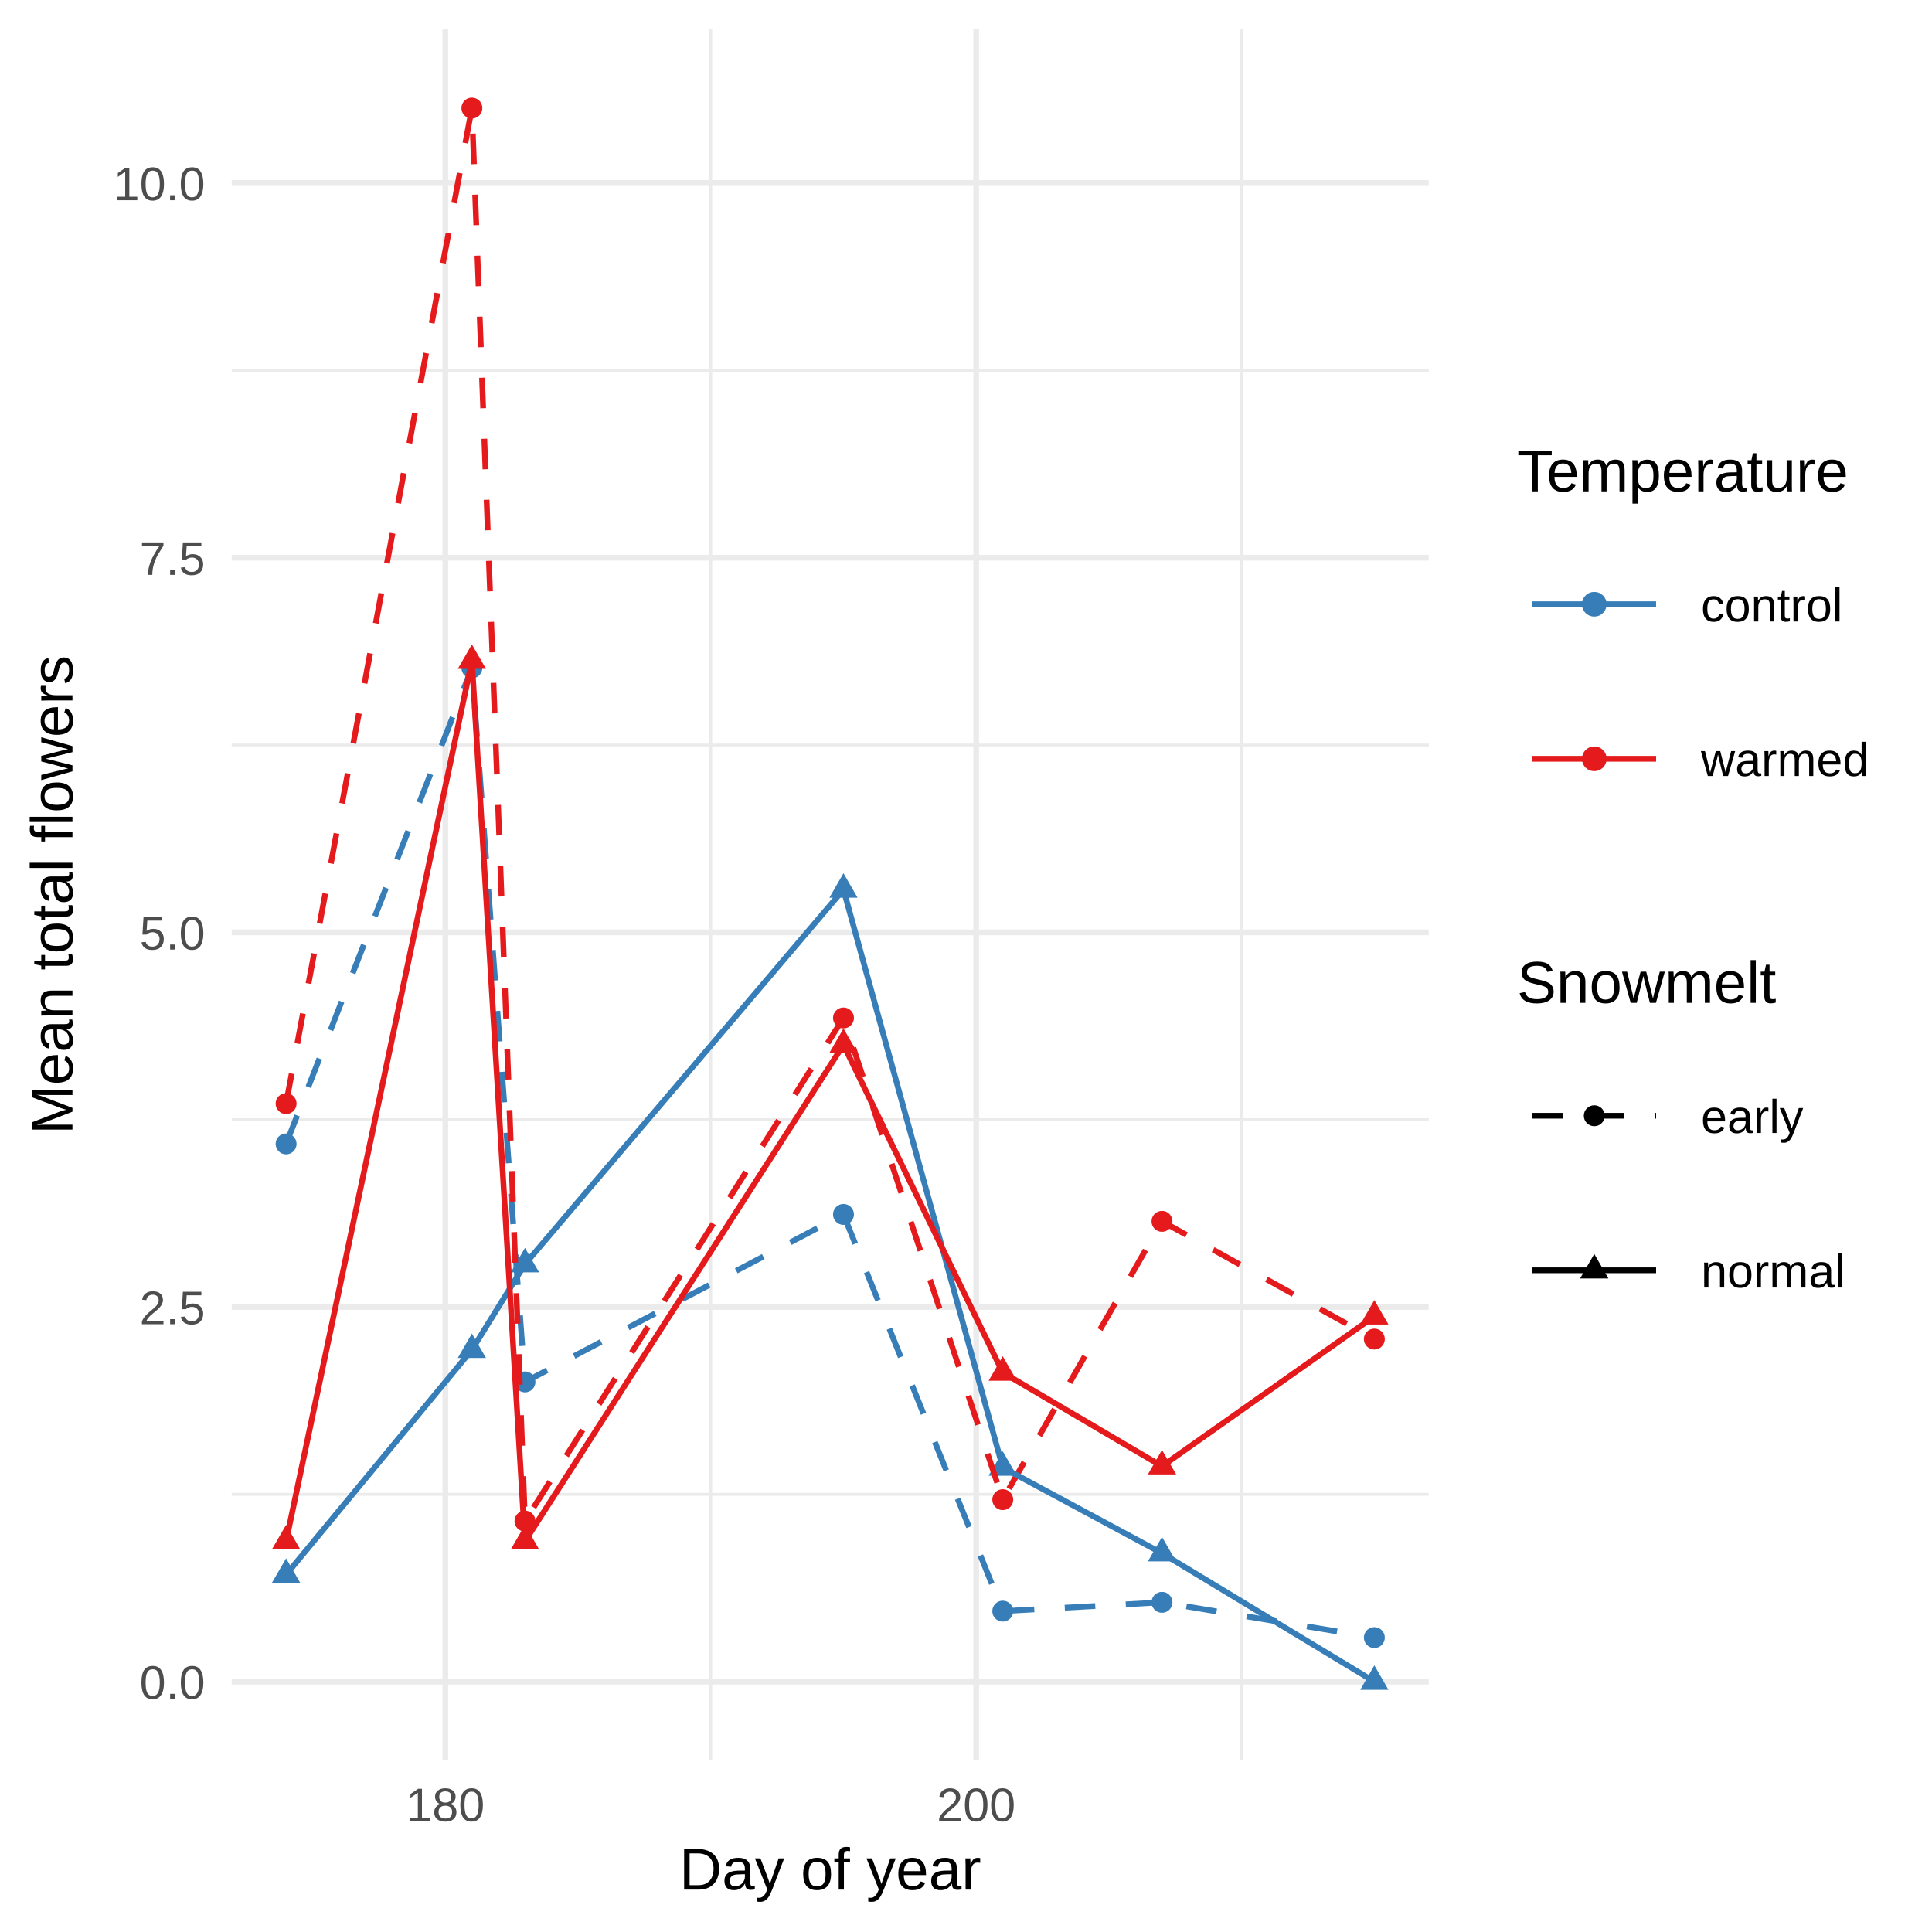
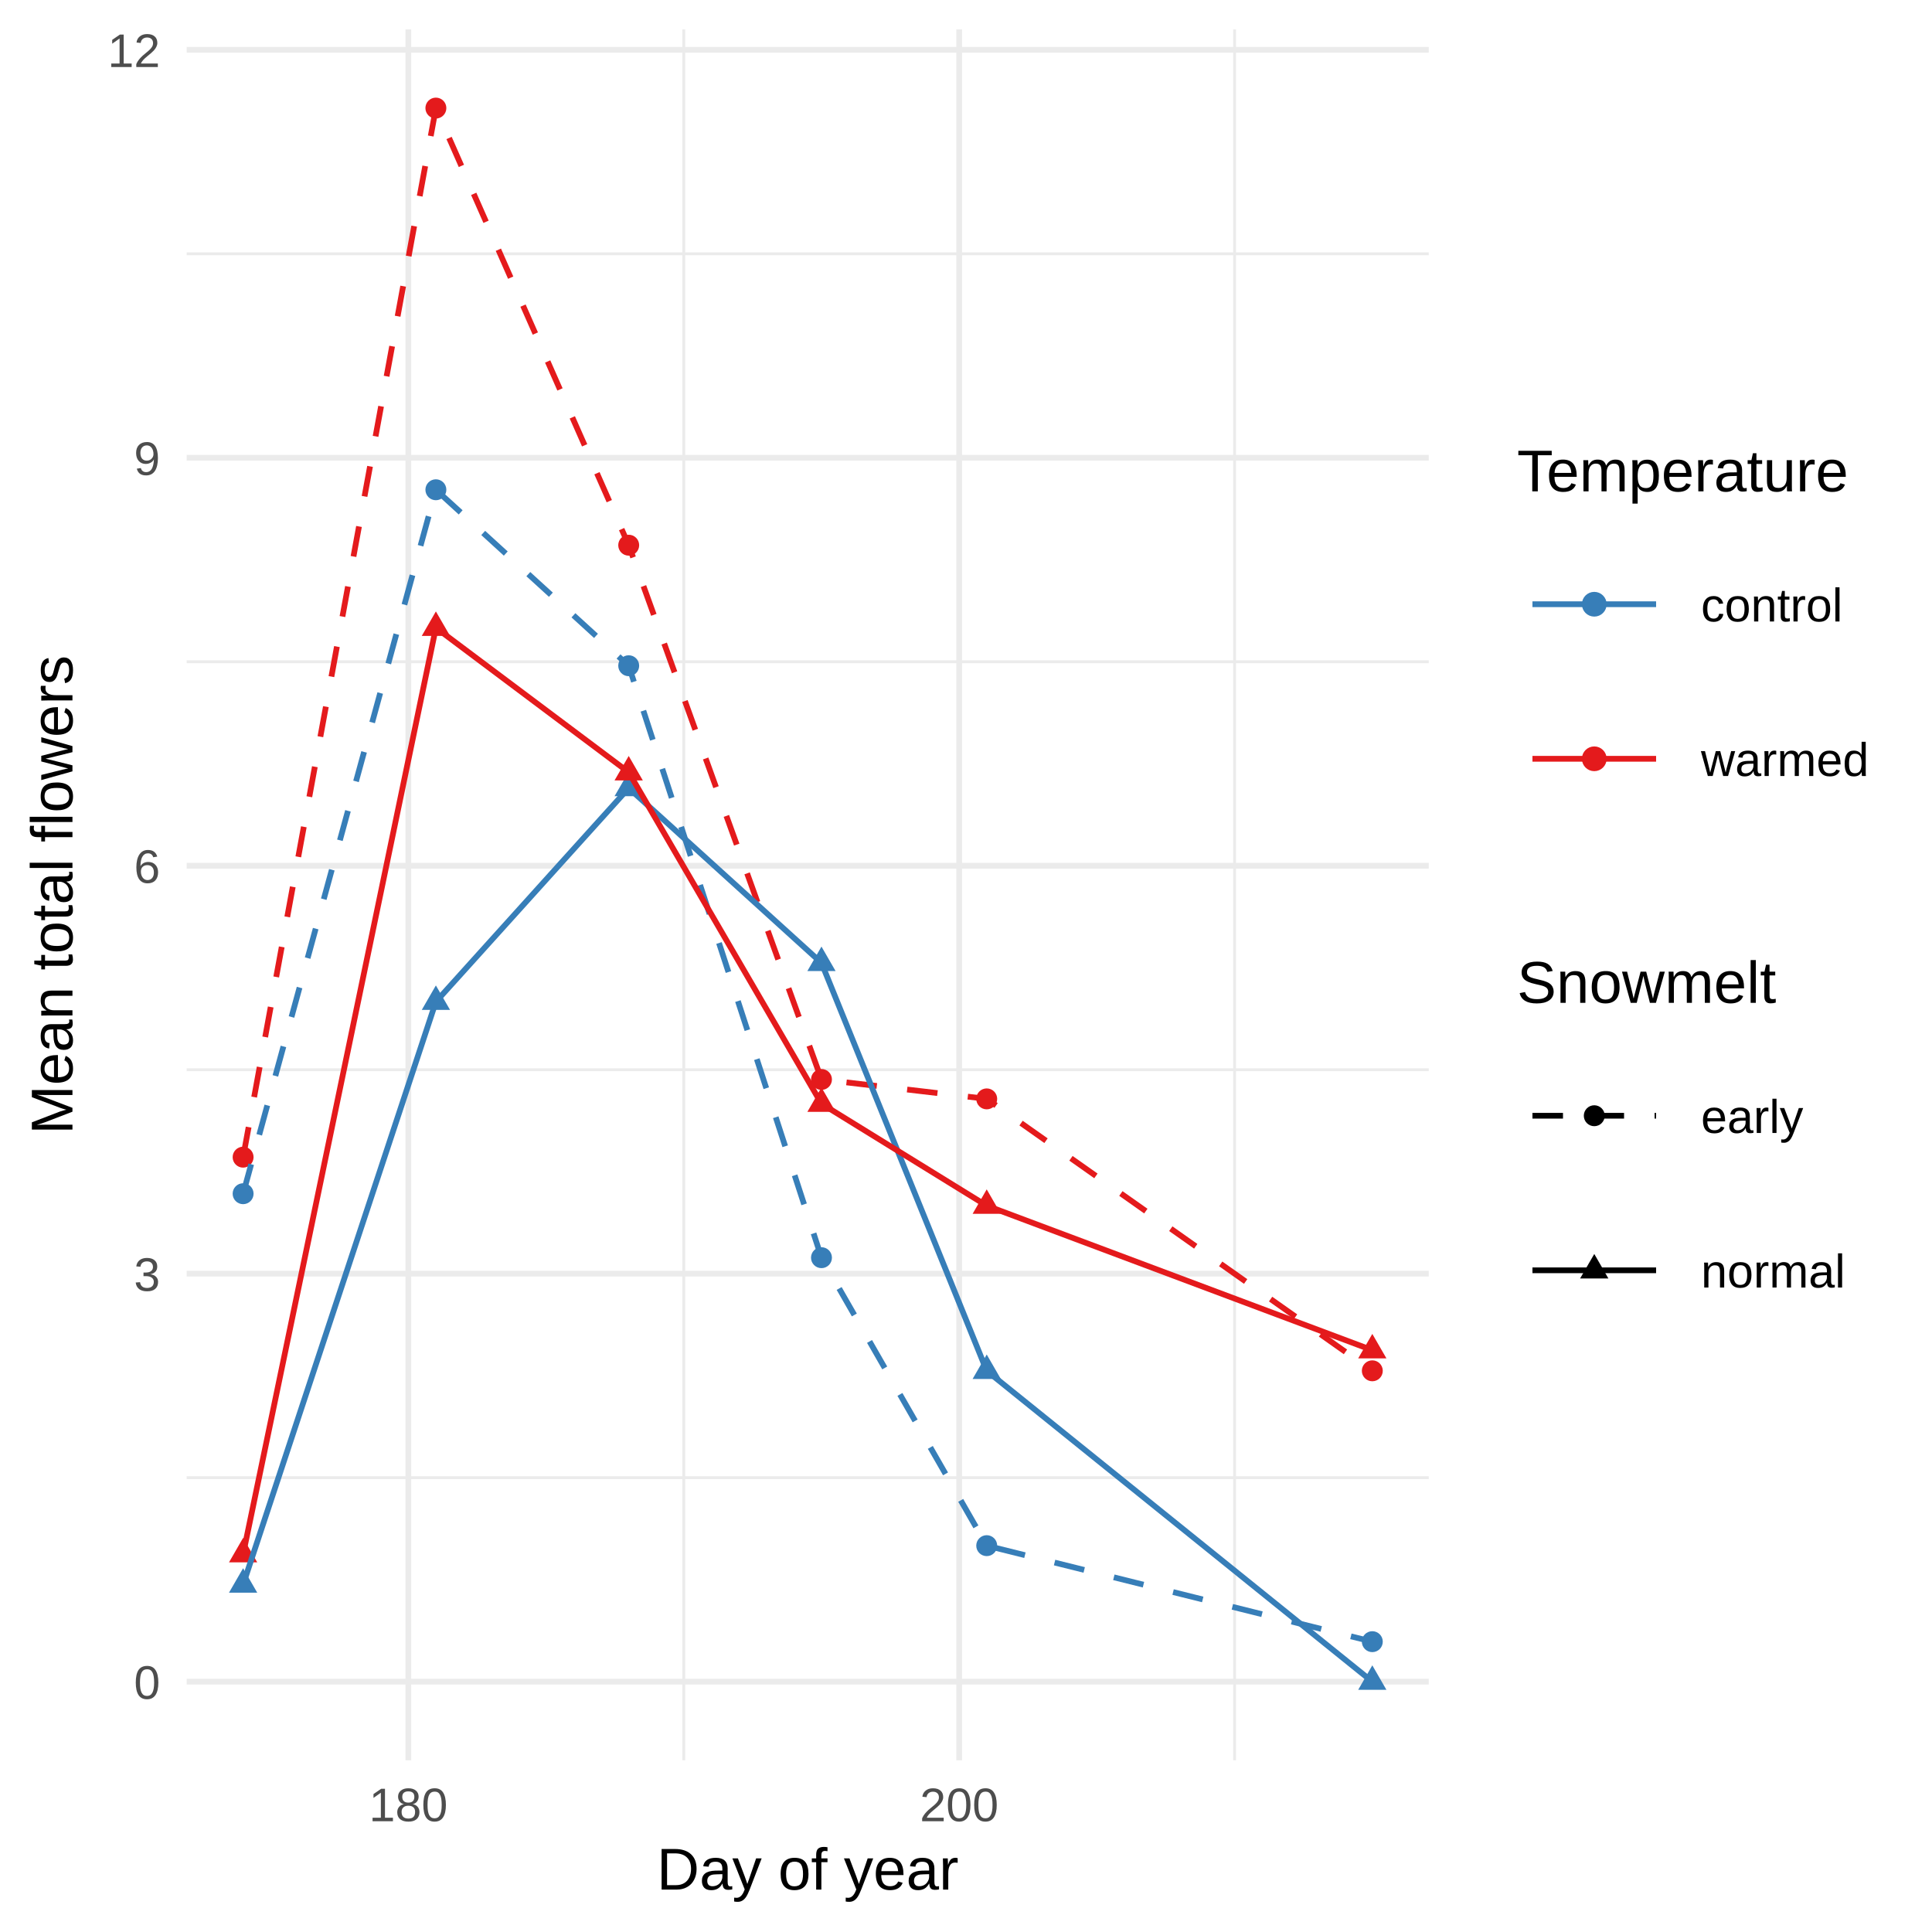
<svg xmlns="http://www.w3.org/2000/svg" class="svglite" width="360.00pt" height="360.00pt" viewBox="0 0 360.00 360.00">
  <defs>
    <style type="text/css">
    .svglite line, .svglite polyline, .svglite polygon, .svglite path, .svglite rect, .svglite circle {
      fill: none;
      stroke: #000000;
      stroke-linecap: round;
      stroke-linejoin: round;
      stroke-miterlimit: 10.00;
    }
    .svglite text {
      white-space: pre;
    }
  </style>
  </defs>
  <rect width="100%" height="100%" style="stroke: none; fill: #FFFFFF;" />
  <defs>
    <clipPath id="cpMC4wMHwzNjAuMDB8MC4wMHwzNjAuMDA=">
      <rect x="0.00" y="0.00" width="360.00" height="360.00" />
    </clipPath>
  </defs>
  <g clip-path="url(#cpMC4wMHwzNjAuMDB8MC4wMHwzNjAuMDA=)">
</g>
  <defs>
-     <clipPath id="cpNDMuMTd8MjY2LjIzfDUuNDh8MzI4LjAx">
-       <rect x="43.17" y="5.48" width="223.06" height="322.53" />
+     <clipPath id="cpMzQuNzh8MjY2LjIzfDUuNDh8MzI4LjAx">
+       <rect x="34.78" y="5.48" width="231.45" height="322.53" />
    </clipPath>
  </defs>
-   <g clip-path="url(#cpNDMuMTd8MjY2LjIzfDUuNDh8MzI4LjAx)">
-     <polyline points="43.17,278.45 266.23,278.45 " style="stroke-width: 0.53; stroke: #EBEBEB; stroke-linecap: butt;" />
-     <polyline points="43.17,208.63 266.23,208.63 " style="stroke-width: 0.53; stroke: #EBEBEB; stroke-linecap: butt;" />
-     <polyline points="43.17,138.82 266.23,138.82 " style="stroke-width: 0.53; stroke: #EBEBEB; stroke-linecap: butt;" />
-     <polyline points="43.17,69.01 266.23,69.01 " style="stroke-width: 0.53; stroke: #EBEBEB; stroke-linecap: butt;" />
-     <polyline points="132.44,328.01 132.44,5.48 " style="stroke-width: 0.53; stroke: #EBEBEB; stroke-linecap: butt;" />
-     <polyline points="231.36,328.01 231.36,5.48 " style="stroke-width: 0.53; stroke: #EBEBEB; stroke-linecap: butt;" />
-     <polyline points="43.17,313.35 266.23,313.35 " style="stroke-width: 1.07; stroke: #EBEBEB; stroke-linecap: butt;" />
-     <polyline points="43.17,243.54 266.23,243.54 " style="stroke-width: 1.07; stroke: #EBEBEB; stroke-linecap: butt;" />
-     <polyline points="43.17,173.73 266.23,173.73 " style="stroke-width: 1.07; stroke: #EBEBEB; stroke-linecap: butt;" />
-     <polyline points="43.17,103.92 266.23,103.92 " style="stroke-width: 1.07; stroke: #EBEBEB; stroke-linecap: butt;" />
-     <polyline points="43.17,34.10 266.23,34.10 " style="stroke-width: 1.07; stroke: #EBEBEB; stroke-linecap: butt;" />
-     <polyline points="82.98,328.01 82.98,5.48 " style="stroke-width: 1.07; stroke: #EBEBEB; stroke-linecap: butt;" />
-     <polyline points="181.90,328.01 181.90,5.48 " style="stroke-width: 1.07; stroke: #EBEBEB; stroke-linecap: butt;" />
-     <circle cx="53.31" cy="213.15" r="1.95" style="stroke-width: 0.71; stroke: none; fill: #377EB8;" />
-     <circle cx="87.93" cy="124.45" r="1.95" style="stroke-width: 0.71; stroke: none; fill: #377EB8;" />
-     <circle cx="97.82" cy="257.50" r="1.95" style="stroke-width: 0.71; stroke: none; fill: #377EB8;" />
-     <circle cx="157.17" cy="226.29" r="1.95" style="stroke-width: 0.71; stroke: none; fill: #377EB8;" />
-     <circle cx="186.85" cy="300.21" r="1.95" style="stroke-width: 0.71; stroke: none; fill: #377EB8;" />
-     <circle cx="216.52" cy="298.57" r="1.95" style="stroke-width: 0.71; stroke: none; fill: #377EB8;" />
-     <circle cx="256.09" cy="305.14" r="1.95" style="stroke-width: 0.71; stroke: none; fill: #377EB8;" />
-     <circle cx="53.31" cy="205.64" r="1.95" style="stroke-width: 0.71; stroke: none; fill: #E41A1C;" />
-     <circle cx="87.93" cy="20.14" r="1.95" style="stroke-width: 0.71; stroke: none; fill: #E41A1C;" />
-     <circle cx="97.82" cy="283.43" r="1.95" style="stroke-width: 0.71; stroke: none; fill: #E41A1C;" />
-     <circle cx="157.17" cy="189.68" r="1.95" style="stroke-width: 0.71; stroke: none; fill: #E41A1C;" />
-     <circle cx="186.85" cy="279.44" r="1.95" style="stroke-width: 0.71; stroke: none; fill: #E41A1C;" />
-     <circle cx="216.52" cy="227.58" r="1.95" style="stroke-width: 0.71; stroke: none; fill: #E41A1C;" />
-     <circle cx="256.09" cy="249.52" r="1.95" style="stroke-width: 0.71; stroke: none; fill: #E41A1C;" />
-     <polygon points="53.31,290.37 55.94,294.93 50.67,294.93 " style="stroke-width: 0.71; stroke: none; fill: #377EB8;" />
-     <polygon points="87.93,248.48 90.56,253.04 85.30,253.04 " style="stroke-width: 0.71; stroke: none; fill: #377EB8;" />
-     <polygon points="97.82,232.52 100.45,237.08 95.19,237.08 " style="stroke-width: 0.71; stroke: none; fill: #377EB8;" />
-     <polygon points="157.17,162.71 159.80,167.27 154.54,167.27 " style="stroke-width: 0.71; stroke: none; fill: #377EB8;" />
-     <polygon points="186.85,270.42 189.48,274.98 184.21,274.98 " style="stroke-width: 0.71; stroke: none; fill: #377EB8;" />
-     <polygon points="216.52,286.38 219.16,290.94 213.89,290.94 " style="stroke-width: 0.71; stroke: none; fill: #377EB8;" />
-     <polygon points="256.09,310.31 258.72,314.87 253.46,314.87 " style="stroke-width: 0.71; stroke: none; fill: #377EB8;" />
-     <polygon points="53.31,284.13 55.94,288.69 50.67,288.69 " style="stroke-width: 0.71; stroke: none; fill: #E41A1C;" />
-     <polygon points="87.93,120.07 90.56,124.63 85.30,124.63 " style="stroke-width: 0.71; stroke: none; fill: #E41A1C;" />
-     <polygon points="97.82,284.13 100.45,288.69 95.19,288.69 " style="stroke-width: 0.71; stroke: none; fill: #E41A1C;" />
-     <polygon points="157.17,191.63 159.80,196.19 154.54,196.19 " style="stroke-width: 0.71; stroke: none; fill: #E41A1C;" />
-     <polygon points="186.85,252.72 189.48,257.28 184.21,257.28 " style="stroke-width: 0.71; stroke: none; fill: #E41A1C;" />
-     <polygon points="216.52,270.17 219.16,274.73 213.89,274.73 " style="stroke-width: 0.71; stroke: none; fill: #E41A1C;" />
-     <polygon points="256.09,242.25 258.72,246.81 253.46,246.81 " style="stroke-width: 0.71; stroke: none; fill: #E41A1C;" />
-     <polyline points="53.31,213.15 87.93,124.45 97.82,257.50 157.17,226.29 186.85,300.21 216.52,298.57 256.09,305.14 " style="stroke-width: 1.07; stroke: #377EB8; stroke-dasharray: 5.69,5.69; stroke-linecap: butt;" />
-     <polyline points="53.31,205.64 87.93,20.14 97.82,283.43 157.17,189.68 186.85,279.44 216.52,227.58 256.09,249.52 " style="stroke-width: 1.07; stroke: #E41A1C; stroke-dasharray: 5.69,5.69; stroke-linecap: butt;" />
-     <polyline points="53.31,293.41 87.93,251.52 97.82,235.56 157.17,165.75 186.85,273.46 216.52,289.42 256.09,313.35 " style="stroke-width: 1.07; stroke: #377EB8; stroke-linecap: butt;" />
-     <polyline points="53.31,287.17 87.93,123.11 97.82,287.17 157.17,194.67 186.85,255.76 216.52,273.21 256.09,245.29 " style="stroke-width: 1.07; stroke: #E41A1C; stroke-linecap: butt;" />
+   <g clip-path="url(#cpMzQuNzh8MjY2LjIzfDUuNDh8MzI4LjAx)">
+     <polyline points="34.78,275.34 266.23,275.34 " style="stroke-width: 0.53; stroke: #EBEBEB; stroke-linecap: butt;" />
+     <polyline points="34.78,199.33 266.23,199.33 " style="stroke-width: 0.53; stroke: #EBEBEB; stroke-linecap: butt;" />
+     <polyline points="34.78,123.31 266.23,123.31 " style="stroke-width: 0.53; stroke: #EBEBEB; stroke-linecap: butt;" />
+     <polyline points="34.78,47.29 266.23,47.29 " style="stroke-width: 0.53; stroke: #EBEBEB; stroke-linecap: butt;" />
+     <polyline points="127.41,328.01 127.41,5.48 " style="stroke-width: 0.53; stroke: #EBEBEB; stroke-linecap: butt;" />
+     <polyline points="230.05,328.01 230.05,5.48 " style="stroke-width: 0.53; stroke: #EBEBEB; stroke-linecap: butt;" />
+     <polyline points="34.78,313.35 266.23,313.35 " style="stroke-width: 1.07; stroke: #EBEBEB; stroke-linecap: butt;" />
+     <polyline points="34.78,237.33 266.23,237.33 " style="stroke-width: 1.07; stroke: #EBEBEB; stroke-linecap: butt;" />
+     <polyline points="34.78,161.32 266.23,161.32 " style="stroke-width: 1.07; stroke: #EBEBEB; stroke-linecap: butt;" />
+     <polyline points="34.78,85.30 266.23,85.30 " style="stroke-width: 1.07; stroke: #EBEBEB; stroke-linecap: butt;" />
+     <polyline points="34.78,9.28 266.23,9.28 " style="stroke-width: 1.07; stroke: #EBEBEB; stroke-linecap: butt;" />
+     <polyline points="76.09,328.01 76.09,5.48 " style="stroke-width: 1.07; stroke: #EBEBEB; stroke-linecap: butt;" />
+     <polyline points="178.73,328.01 178.73,5.48 " style="stroke-width: 1.07; stroke: #EBEBEB; stroke-linecap: butt;" />
+     <circle cx="45.30" cy="222.43" r="1.95" style="stroke-width: 0.71; stroke: none; fill: #377EB8;" />
+     <circle cx="81.22" cy="91.26" r="1.95" style="stroke-width: 0.71; stroke: none; fill: #377EB8;" />
+     <circle cx="117.15" cy="124.05" r="1.95" style="stroke-width: 0.71; stroke: none; fill: #377EB8;" />
+     <circle cx="153.07" cy="234.35" r="1.95" style="stroke-width: 0.71; stroke: none; fill: #377EB8;" />
+     <circle cx="183.86" cy="288.01" r="1.95" style="stroke-width: 0.71; stroke: none; fill: #377EB8;" />
+     <circle cx="255.71" cy="305.90" r="1.95" style="stroke-width: 0.71; stroke: none; fill: #377EB8;" />
+     <circle cx="45.30" cy="215.62" r="1.95" style="stroke-width: 0.71; stroke: none; fill: #E41A1C;" />
+     <circle cx="81.22" cy="20.14" r="1.95" style="stroke-width: 0.71; stroke: none; fill: #E41A1C;" />
+     <circle cx="117.15" cy="101.59" r="1.95" style="stroke-width: 0.71; stroke: none; fill: #E41A1C;" />
+     <circle cx="153.07" cy="201.14" r="1.95" style="stroke-width: 0.71; stroke: none; fill: #E41A1C;" />
+     <circle cx="183.86" cy="204.76" r="1.95" style="stroke-width: 0.71; stroke: none; fill: #E41A1C;" />
+     <circle cx="255.71" cy="255.43" r="1.95" style="stroke-width: 0.71; stroke: none; fill: #E41A1C;" />
+     <polygon points="45.30,292.21 47.93,296.77 42.67,296.77 " style="stroke-width: 0.71; stroke: none; fill: #377EB8;" />
+     <polygon points="81.22,183.62 83.86,188.18 78.59,188.18 " style="stroke-width: 0.71; stroke: none; fill: #377EB8;" />
+     <polygon points="117.15,143.80 119.78,148.36 114.51,148.36 " style="stroke-width: 0.71; stroke: none; fill: #377EB8;" />
+     <polygon points="153.07,176.38 155.70,180.94 150.44,180.94 " style="stroke-width: 0.71; stroke: none; fill: #377EB8;" />
+     <polygon points="183.86,252.39 186.49,256.95 181.23,256.95 " style="stroke-width: 0.71; stroke: none; fill: #377EB8;" />
+     <polygon points="255.71,310.31 258.34,314.87 253.08,314.87 " style="stroke-width: 0.71; stroke: none; fill: #377EB8;" />
+     <polygon points="45.30,286.56 47.93,291.12 42.67,291.12 " style="stroke-width: 0.71; stroke: none; fill: #E41A1C;" />
+     <polygon points="81.22,113.93 83.86,118.49 78.59,118.49 " style="stroke-width: 0.71; stroke: none; fill: #E41A1C;" />
+     <polygon points="117.15,140.86 119.78,145.42 114.51,145.42 " style="stroke-width: 0.71; stroke: none; fill: #E41A1C;" />
+     <polygon points="153.07,202.62 155.70,207.18 150.44,207.18 " style="stroke-width: 0.71; stroke: none; fill: #E41A1C;" />
+     <polygon points="183.86,221.62 186.49,226.18 181.23,226.18 " style="stroke-width: 0.71; stroke: none; fill: #E41A1C;" />
+     <polygon points="255.71,248.55 258.34,253.11 253.08,253.11 " style="stroke-width: 0.71; stroke: none; fill: #E41A1C;" />
+     <polyline points="45.30,222.43 81.22,91.26 117.15,124.05 153.07,234.35 183.86,288.01 255.71,305.90 " style="stroke-width: 1.07; stroke: #377EB8; stroke-dasharray: 5.69,5.69; stroke-linecap: butt;" />
+     <polyline points="45.30,215.62 81.22,20.14 117.15,101.59 153.07,201.14 183.86,204.76 255.71,255.43 " style="stroke-width: 1.07; stroke: #E41A1C; stroke-dasharray: 5.69,5.69; stroke-linecap: butt;" />
+     <polyline points="45.30,295.25 81.22,186.66 117.15,146.84 153.07,179.42 183.86,255.43 255.71,313.35 " style="stroke-width: 1.07; stroke: #377EB8; stroke-linecap: butt;" />
+     <polyline points="45.30,289.60 81.22,116.97 117.15,143.90 153.07,205.66 183.86,224.66 255.71,251.59 " style="stroke-width: 1.07; stroke: #E41A1C; stroke-linecap: butt;" />
  </g>
  <g clip-path="url(#cpMC4wMHwzNjAuMDB8MC4wMHwzNjAuMDA=)">
-     <text x="38.24" y="316.56" text-anchor="end" style="font-size: 8.80px;fill: #4D4D4D; font-family: &quot;Arial&quot;;">0.0</text>
-     <text x="38.24" y="246.75" text-anchor="end" style="font-size: 8.80px;fill: #4D4D4D; font-family: &quot;Arial&quot;;">2.5</text>
-     <text x="38.24" y="176.94" text-anchor="end" style="font-size: 8.80px;fill: #4D4D4D; font-family: &quot;Arial&quot;;">5.0</text>
-     <text x="38.24" y="107.12" text-anchor="end" style="font-size: 8.80px;fill: #4D4D4D; font-family: &quot;Arial&quot;;">7.5</text>
-     <text x="38.24" y="37.31" text-anchor="end" style="font-size: 8.80px;fill: #4D4D4D; font-family: &quot;Arial&quot;;">10.0</text>
-     <text x="82.98" y="339.36" text-anchor="middle" style="font-size: 8.80px;fill: #4D4D4D; font-family: &quot;Arial&quot;;">180</text>
-     <text x="181.90" y="339.36" text-anchor="middle" style="font-size: 8.80px;fill: #4D4D4D; font-family: &quot;Arial&quot;;">200</text>
-     <text x="154.70" y="352.10" text-anchor="middle" style="font-size: 11.00px; font-family: &quot;Arial&quot;;">Day of year</text>
+     <text x="29.85" y="316.56" text-anchor="end" style="font-size: 8.80px;fill: #4D4D4D; font-family: &quot;Arial&quot;;">0</text>
+     <text x="29.85" y="240.54" text-anchor="end" style="font-size: 8.80px;fill: #4D4D4D; font-family: &quot;Arial&quot;;">3</text>
+     <text x="29.85" y="164.52" text-anchor="end" style="font-size: 8.80px;fill: #4D4D4D; font-family: &quot;Arial&quot;;">6</text>
+     <text x="29.85" y="88.51" text-anchor="end" style="font-size: 8.80px;fill: #4D4D4D; font-family: &quot;Arial&quot;;">9</text>
+     <text x="29.85" y="12.49" text-anchor="end" style="font-size: 8.80px;fill: #4D4D4D; font-family: &quot;Arial&quot;;">12</text>
+     <text x="76.09" y="339.36" text-anchor="middle" style="font-size: 8.80px;fill: #4D4D4D; font-family: &quot;Arial&quot;;">180</text>
+     <text x="178.73" y="339.36" text-anchor="middle" style="font-size: 8.80px;fill: #4D4D4D; font-family: &quot;Arial&quot;;">200</text>
+     <text x="150.50" y="352.10" text-anchor="middle" style="font-size: 11.00px; font-family: &quot;Arial&quot;;">Day of year</text>
    <text transform="translate(13.50,166.75) rotate(-90)" text-anchor="middle" style="font-size: 11.00px; font-family: &quot;Arial&quot;;">Mean total flowers</text>
    <text x="282.67" y="91.56" style="font-size: 11.00px; font-family: &quot;Arial&quot;;">Temperature</text>
    <circle cx="297.07" cy="112.59" r="1.95" style="stroke-width: 0.71; stroke: #377EB8; fill: #377EB8;" />
    <line x1="285.55" y1="112.59" x2="308.59" y2="112.59" style="stroke-width: 1.07; stroke: #377EB8; stroke-linecap: butt;" />
    <circle cx="297.07" cy="141.39" r="1.95" style="stroke-width: 0.71; stroke: #E41A1C; fill: #E41A1C;" />
    <line x1="285.55" y1="141.39" x2="308.59" y2="141.39" style="stroke-width: 1.07; stroke: #E41A1C; stroke-linecap: butt;" />
    <text x="316.95" y="115.80" style="font-size: 8.80px; font-family: &quot;Arial&quot;;">control</text>
    <text x="316.95" y="144.60" style="font-size: 8.80px; font-family: &quot;Arial&quot;;">warmed</text>
    <text x="282.67" y="186.87" style="font-size: 11.00px; font-family: &quot;Arial&quot;;">Snowmelt</text>
    <circle cx="297.07" cy="207.90" r="1.95" style="stroke-width: 0.71; stroke: none; fill: #000000;" />
    <line x1="285.55" y1="207.90" x2="308.59" y2="207.90" style="stroke-width: 1.07; stroke-dasharray: 5.69,5.69; stroke-linecap: butt;" />
    <polygon points="297.07,233.66 299.70,238.22 294.43,238.22 " style="stroke-width: 0.71; stroke: none; fill: #000000;" />
    <line x1="285.55" y1="236.70" x2="308.59" y2="236.70" style="stroke-width: 1.07; stroke-linecap: butt;" />
    <text x="316.95" y="211.11" style="font-size: 8.80px; font-family: &quot;Arial&quot;;">early</text>
    <text x="316.95" y="239.91" style="font-size: 8.80px; font-family: &quot;Arial&quot;;">normal</text>
  </g>
</svg>
